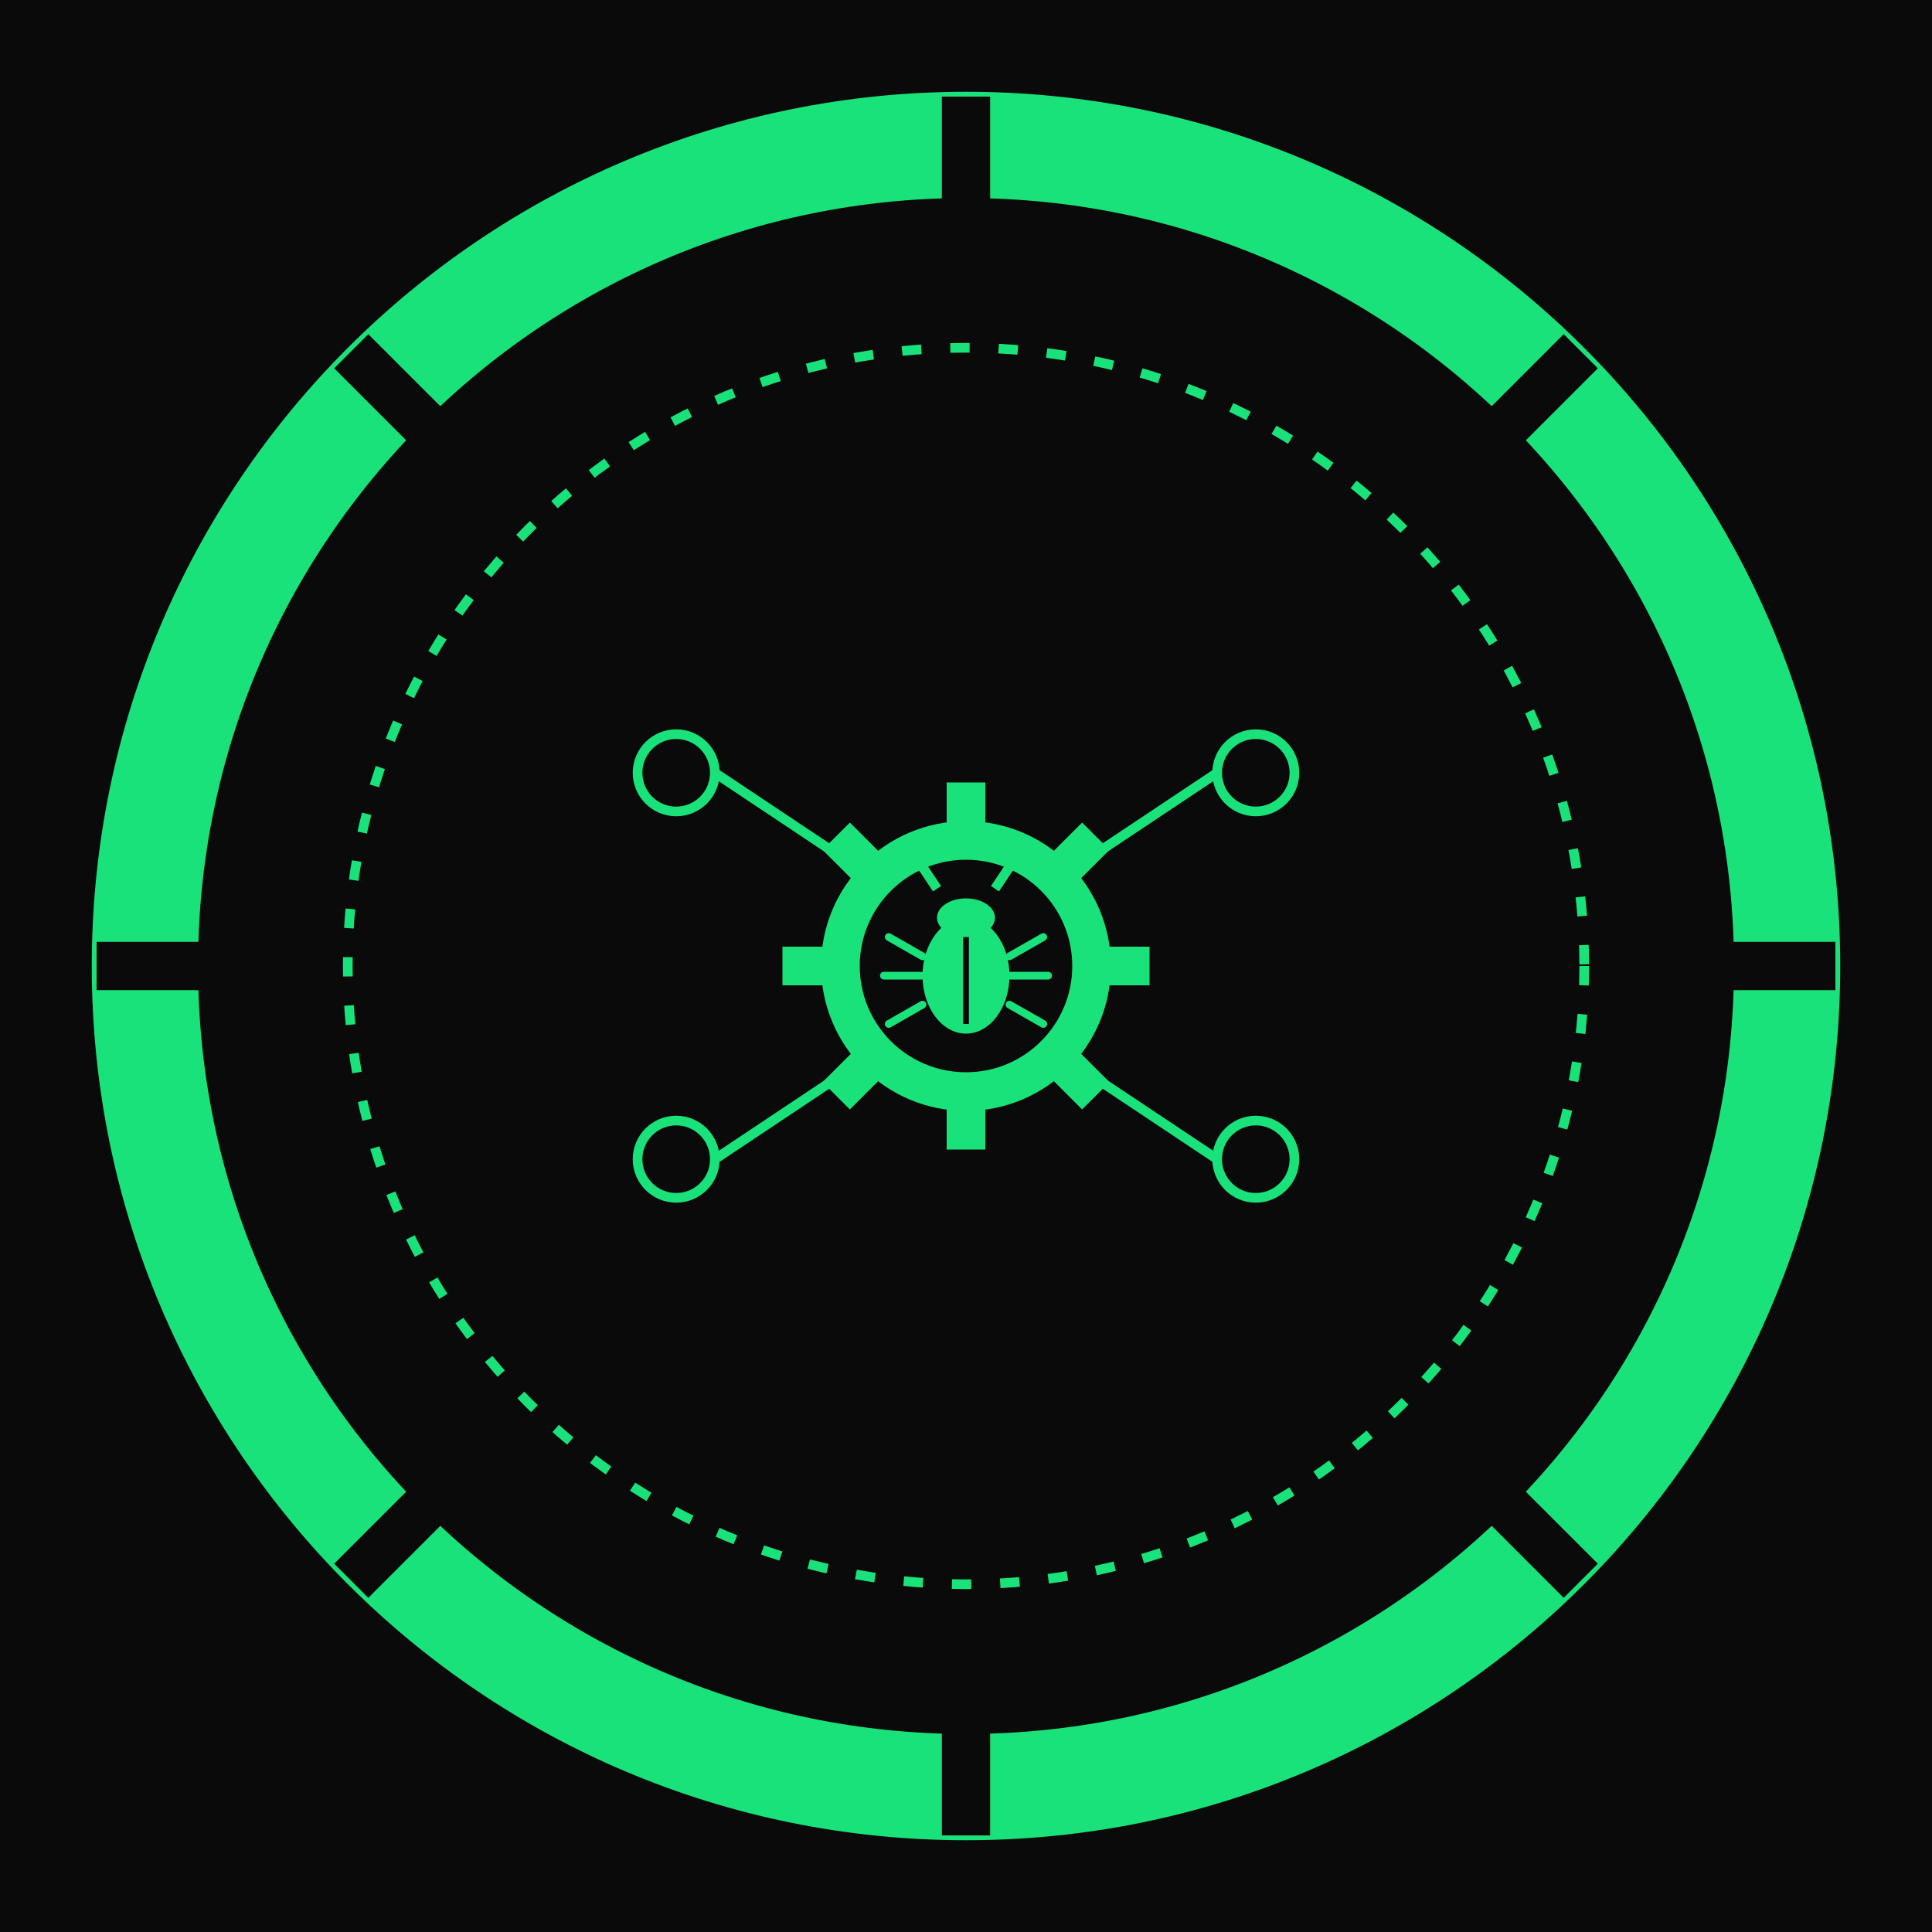
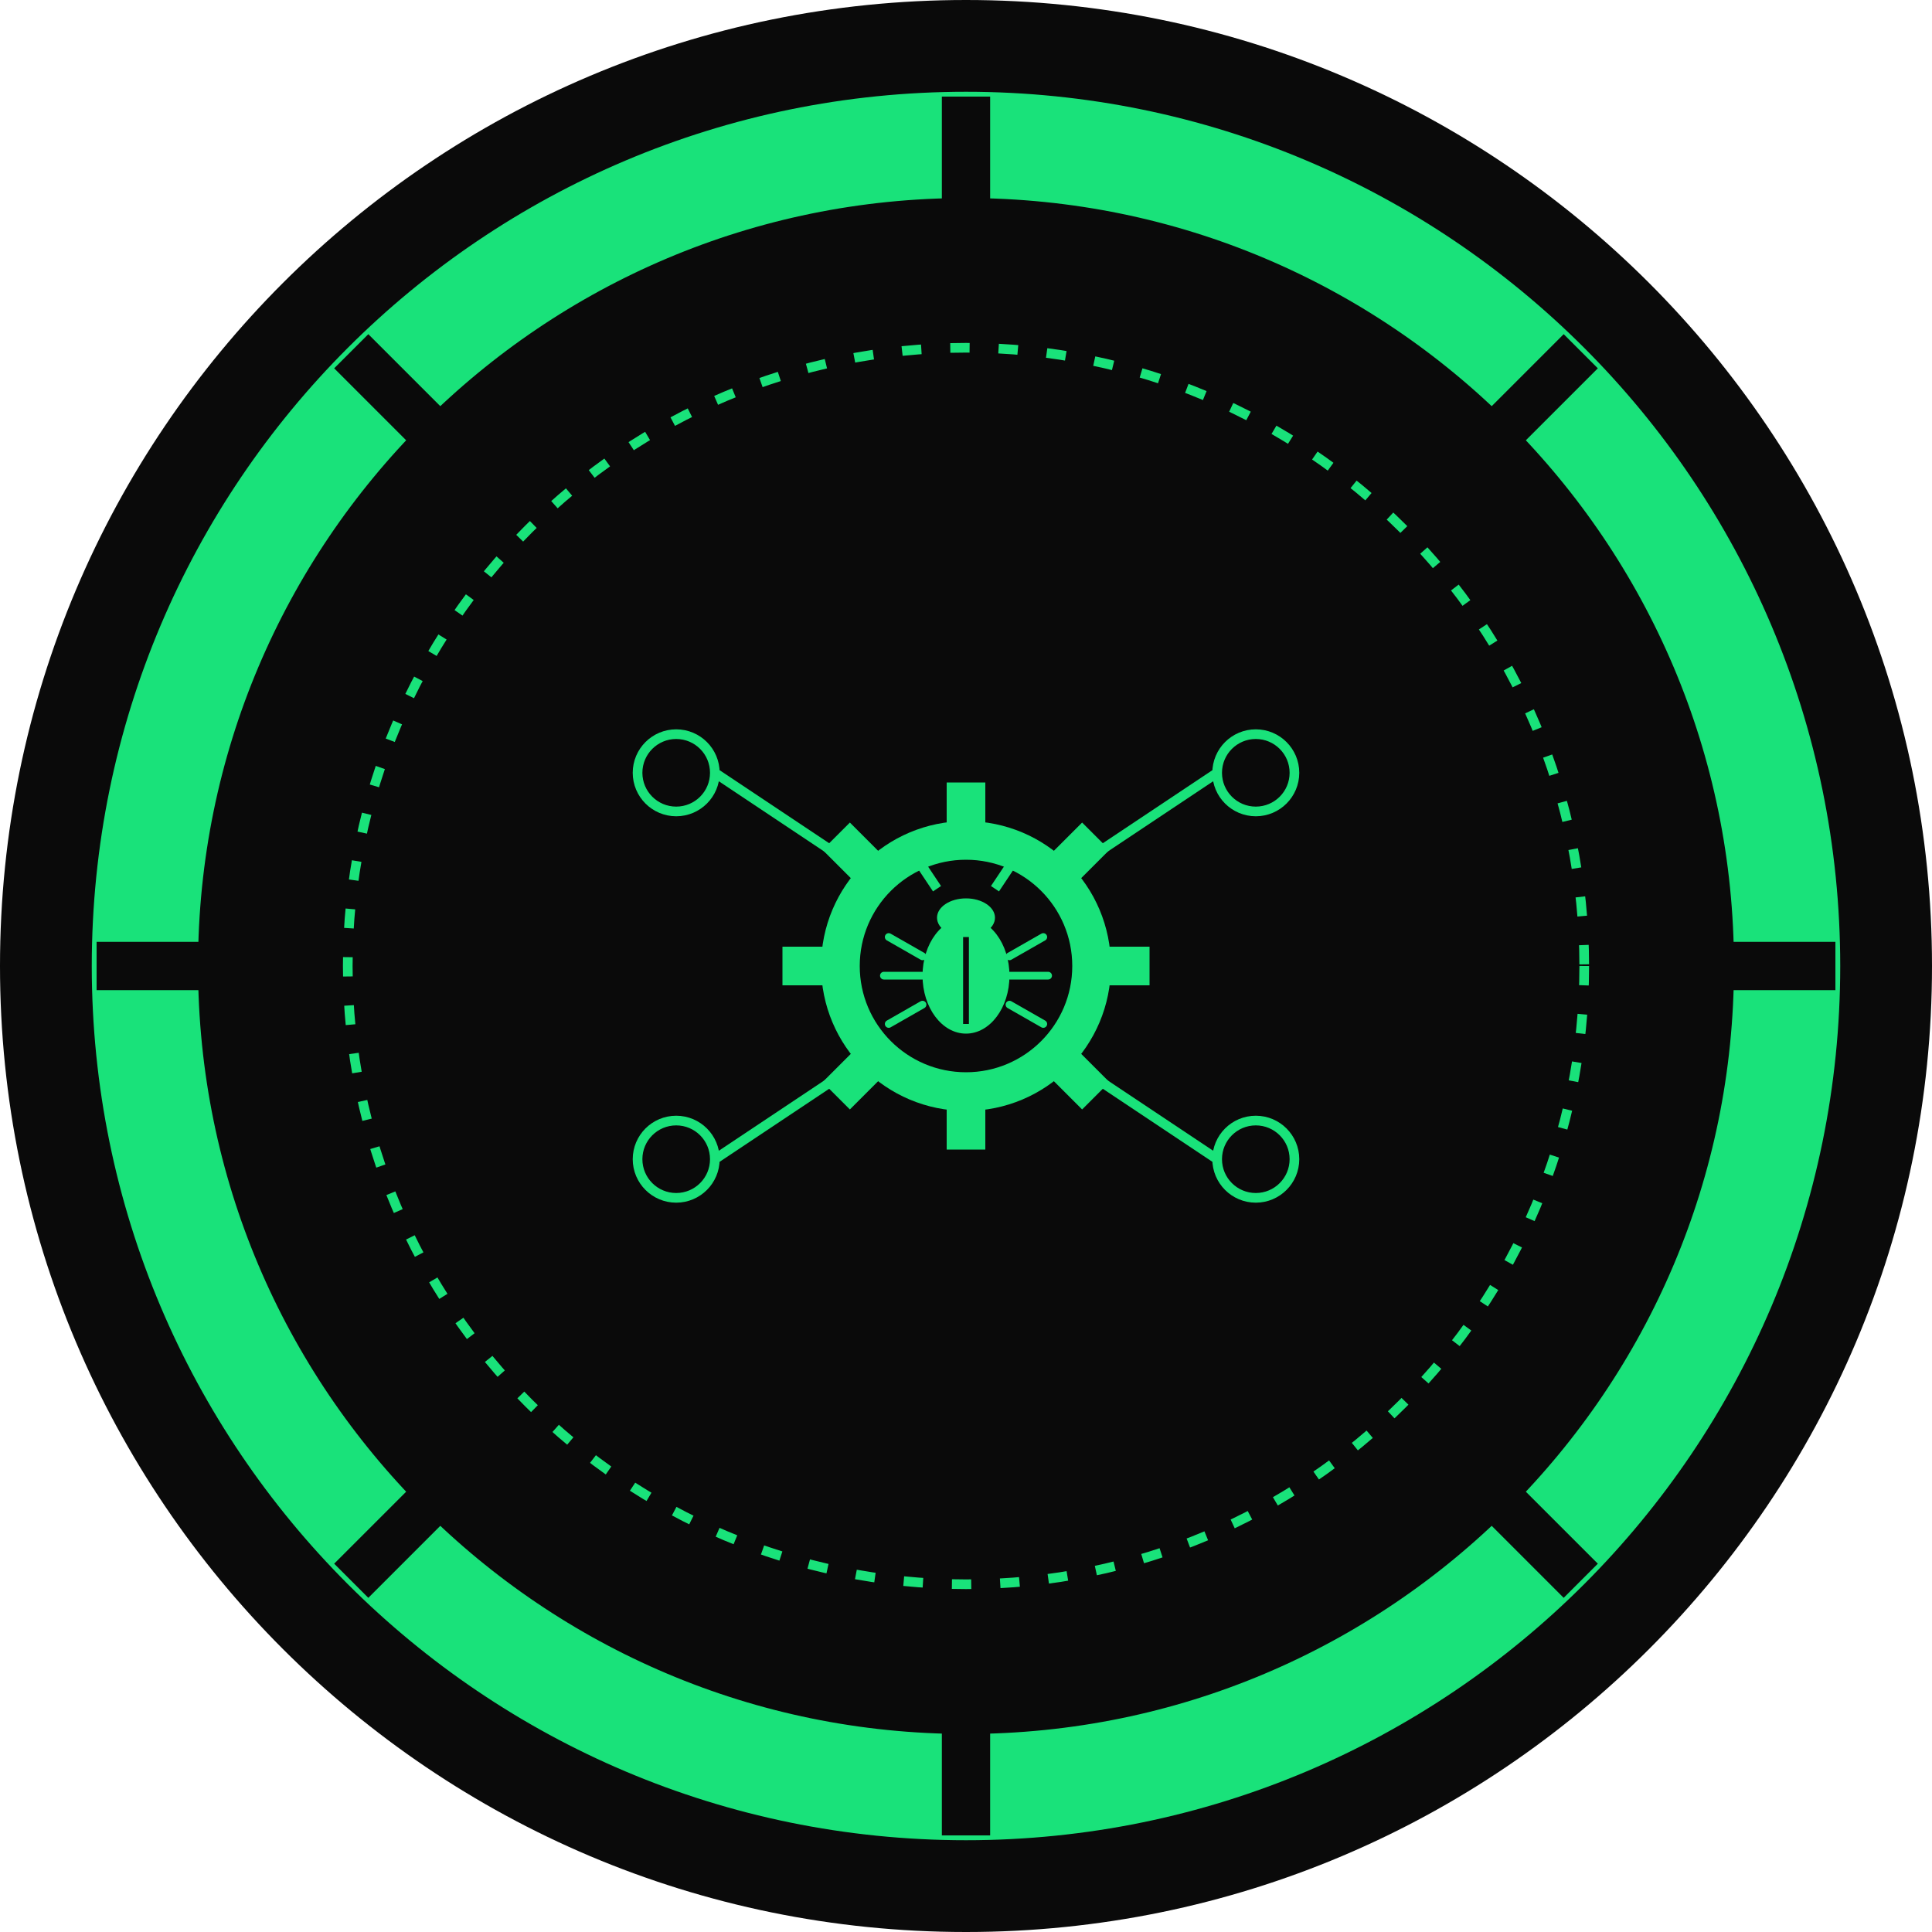
<svg xmlns="http://www.w3.org/2000/svg" viewBox="0 0 400 400" width="400" height="400">
  <defs>
    <path id="topArc" d="M 60 200 A 140 140 0 0 1 340 200" fill="none" />
    <path id="bottomArc" d="M 60 200 A 140 140 0 0 0 340 200" fill="none" />
+     <clipPath id="circleClip">
+       <circle cx="200" cy="200" r="200" />
+     </clipPath>
  </defs>
-   <rect width="400" height="400" fill="#0A0A0A" />
-   <g>
-     <circle cx="200" cy="200" r="170" fill="none" stroke="#19E27A" stroke-width="22" />
-     <g fill="#0A0A0A">
-       <rect x="195" y="20" width="10" height="22" />
-       <rect x="195" y="358" width="10" height="22" />
-       <rect x="20" y="195" width="22" height="10" />
-       <rect x="358" y="195" width="22" height="10" />
-       <g transform="rotate(45 200 200)">
+   <g clip-path="url(#circleClip)">
+     <circle cx="200" cy="200" r="200" fill="#0A0A0A" />
+     <g>
+       <circle cx="200" cy="200" r="170" fill="none" stroke="#19E27A" stroke-width="22" />
+       <g fill="#0A0A0A">
        <rect x="195" y="20" width="10" height="22" />
        <rect x="195" y="358" width="10" height="22" />
        <rect x="20" y="195" width="22" height="10" />
        <rect x="358" y="195" width="22" height="10" />
+         <g transform="rotate(45 200 200)">
+           <rect x="195" y="20" width="10" height="22" />
+           <rect x="195" y="358" width="10" height="22" />
+           <rect x="20" y="195" width="22" height="10" />
+           <rect x="358" y="195" width="22" height="10" />
+         </g>
      </g>
    </g>
-   </g>
-   <circle cx="200" cy="200" r="128" fill="none" stroke="#19E27A" stroke-width="2" stroke-dasharray="4 6" />
-   <g stroke="#19E27A" stroke-width="2" fill="none">
-     <circle cx="140" cy="160" r="8" fill="#0A0A0A" />
-     <circle cx="260" cy="160" r="8" fill="#0A0A0A" />
-     <circle cx="140" cy="240" r="8" fill="#0A0A0A" />
-     <circle cx="260" cy="240" r="8" fill="#0A0A0A" />
-     <line x1="148" y1="160" x2="178" y2="180" />
-     <line x1="252" y1="160" x2="222" y2="180" />
-     <line x1="148" y1="240" x2="178" y2="220" />
-     <line x1="252" y1="240" x2="222" y2="220" />
-   </g>
-   <g transform="translate(200 200)">
-     <g fill="#19E27A">
-       <rect x="-4" y="-38" width="8" height="10" transform="rotate(0)" />
-       <rect x="-4" y="-38" width="8" height="10" transform="rotate(45)" />
-       <rect x="-4" y="-38" width="8" height="10" transform="rotate(90)" />
-       <rect x="-4" y="-38" width="8" height="10" transform="rotate(135)" />
-       <rect x="-4" y="-38" width="8" height="10" transform="rotate(180)" />
-       <rect x="-4" y="-38" width="8" height="10" transform="rotate(225)" />
-       <rect x="-4" y="-38" width="8" height="10" transform="rotate(270)" />
-       <rect x="-4" y="-38" width="8" height="10" transform="rotate(315)" />
+     <circle cx="200" cy="200" r="128" fill="none" stroke="#19E27A" stroke-width="2" stroke-dasharray="4 6" />
+     <g stroke="#19E27A" stroke-width="2" fill="none">
+       <circle cx="140" cy="160" r="8" fill="#0A0A0A" />
+       <circle cx="260" cy="160" r="8" fill="#0A0A0A" />
+       <circle cx="140" cy="240" r="8" fill="#0A0A0A" />
+       <circle cx="260" cy="240" r="8" fill="#0A0A0A" />
+       <line x1="148" y1="160" x2="178" y2="180" />
+       <line x1="252" y1="160" x2="222" y2="180" />
+       <line x1="148" y1="240" x2="178" y2="220" />
+       <line x1="252" y1="240" x2="222" y2="220" />
    </g>
-     <circle r="30" fill="#19E27A" />
-     <circle r="22" fill="#0A0A0A" />
-   </g>
-   <g transform="translate(200 200)" fill="#19E27A">
-     <path d="M -6 -16 L -10 -22 M 6 -16 L 10 -22" stroke="#19E27A" stroke-width="2" fill="none" />
-     <ellipse cx="0" cy="-10" rx="6" ry="4" />
-     <ellipse cx="0" cy="2" rx="9" ry="12" />
-     <g stroke="#19E27A" stroke-width="1.6" fill="none" stroke-linecap="round">
-       <path d="M -9 -2 L -16 -6" />
-       <path d="M -9 2 L -17 2" />
-       <path d="M -9 8 L -16 12" />
-       <path d="M 9 -2 L 16 -6" />
-       <path d="M 9 2 L 17 2" />
-       <path d="M 9 8 L 16 12" />
+     <g transform="translate(200 200)">
+       <g fill="#19E27A">
+         <rect x="-4" y="-38" width="8" height="10" transform="rotate(0)" />
+         <rect x="-4" y="-38" width="8" height="10" transform="rotate(45)" />
+         <rect x="-4" y="-38" width="8" height="10" transform="rotate(90)" />
+         <rect x="-4" y="-38" width="8" height="10" transform="rotate(135)" />
+         <rect x="-4" y="-38" width="8" height="10" transform="rotate(180)" />
+         <rect x="-4" y="-38" width="8" height="10" transform="rotate(225)" />
+         <rect x="-4" y="-38" width="8" height="10" transform="rotate(270)" />
+         <rect x="-4" y="-38" width="8" height="10" transform="rotate(315)" />
+       </g>
+       <circle r="30" fill="#19E27A" />
+       <circle r="22" fill="#0A0A0A" />
    </g>
-     <line x1="0" y1="-6" x2="0" y2="12" stroke="#0A0A0A" stroke-width="1.2" />
+     <g transform="translate(200 200)" fill="#19E27A">
+       <path d="M -6 -16 L -10 -22 M 6 -16 L 10 -22" stroke="#19E27A" stroke-width="2" fill="none" />
+       <ellipse cx="0" cy="-10" rx="6" ry="4" />
+       <ellipse cx="0" cy="2" rx="9" ry="12" />
+       <g stroke="#19E27A" stroke-width="1.6" fill="none" stroke-linecap="round">
+         <path d="M -9 -2 L -16 -6" />
+         <path d="M -9 2 L -17 2" />
+         <path d="M -9 8 L -16 12" />
+         <path d="M 9 -2 L 16 -6" />
+         <path d="M 9 2 L 17 2" />
+         <path d="M 9 8 L 16 12" />
+       </g>
+       <line x1="0" y1="-6" x2="0" y2="12" stroke="#0A0A0A" stroke-width="1.2" />
+     </g>
  </g>
</svg>
